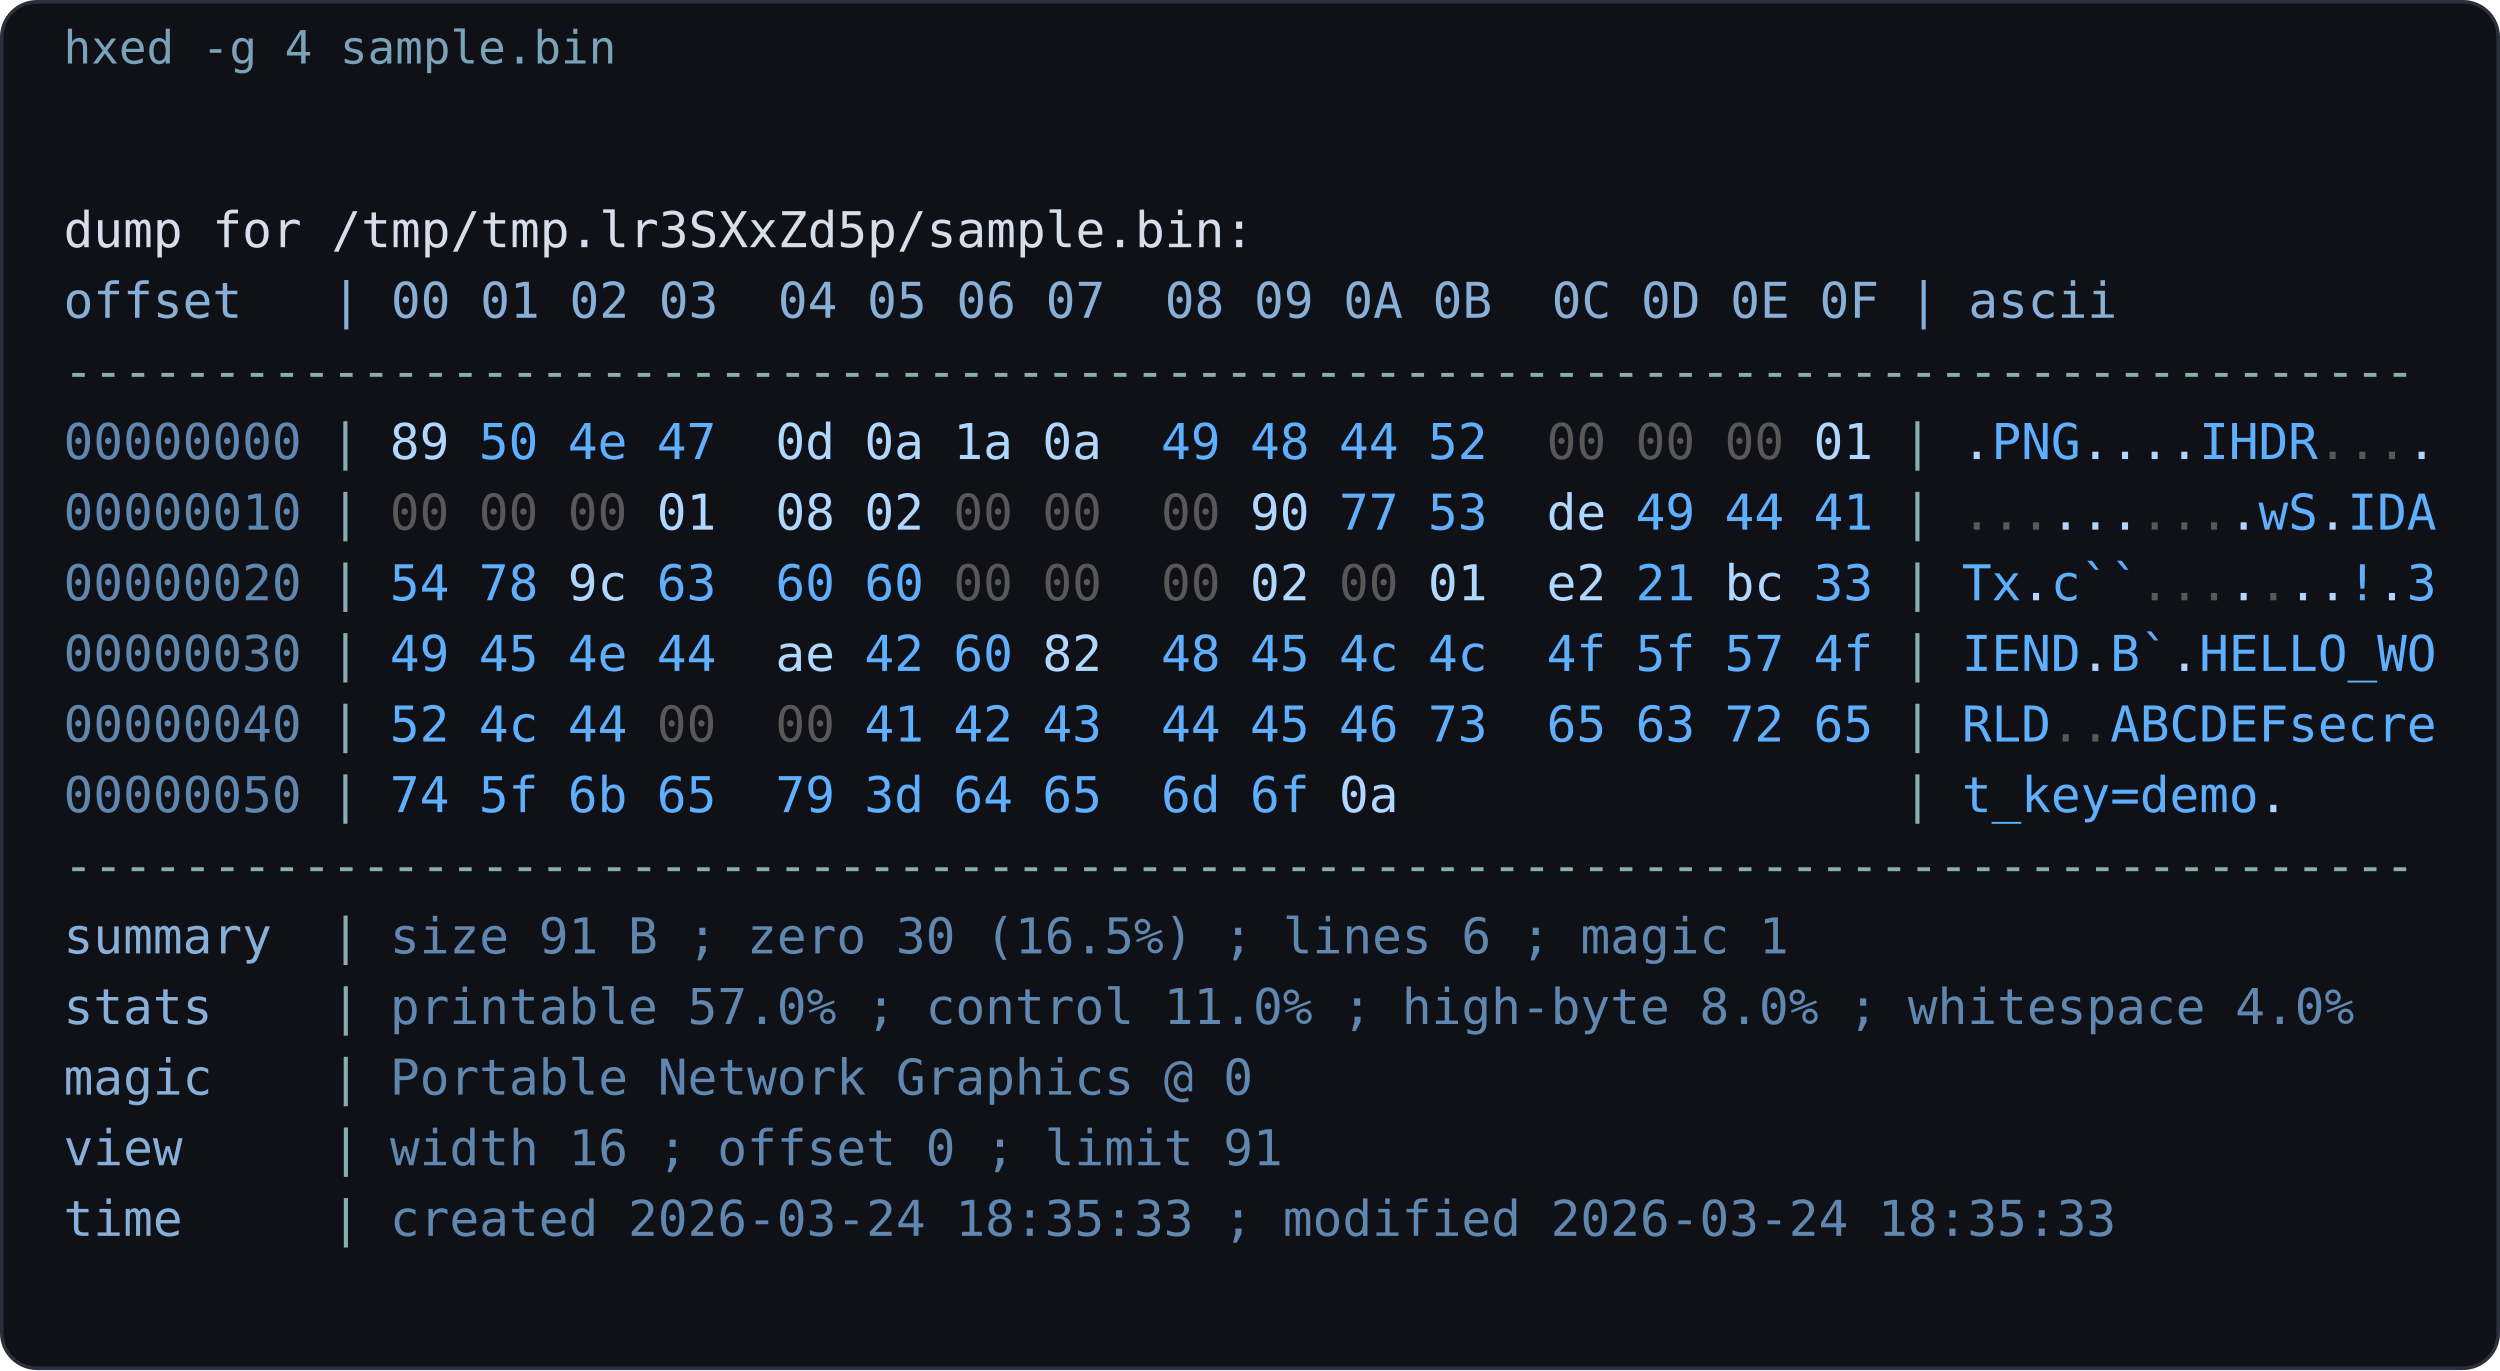
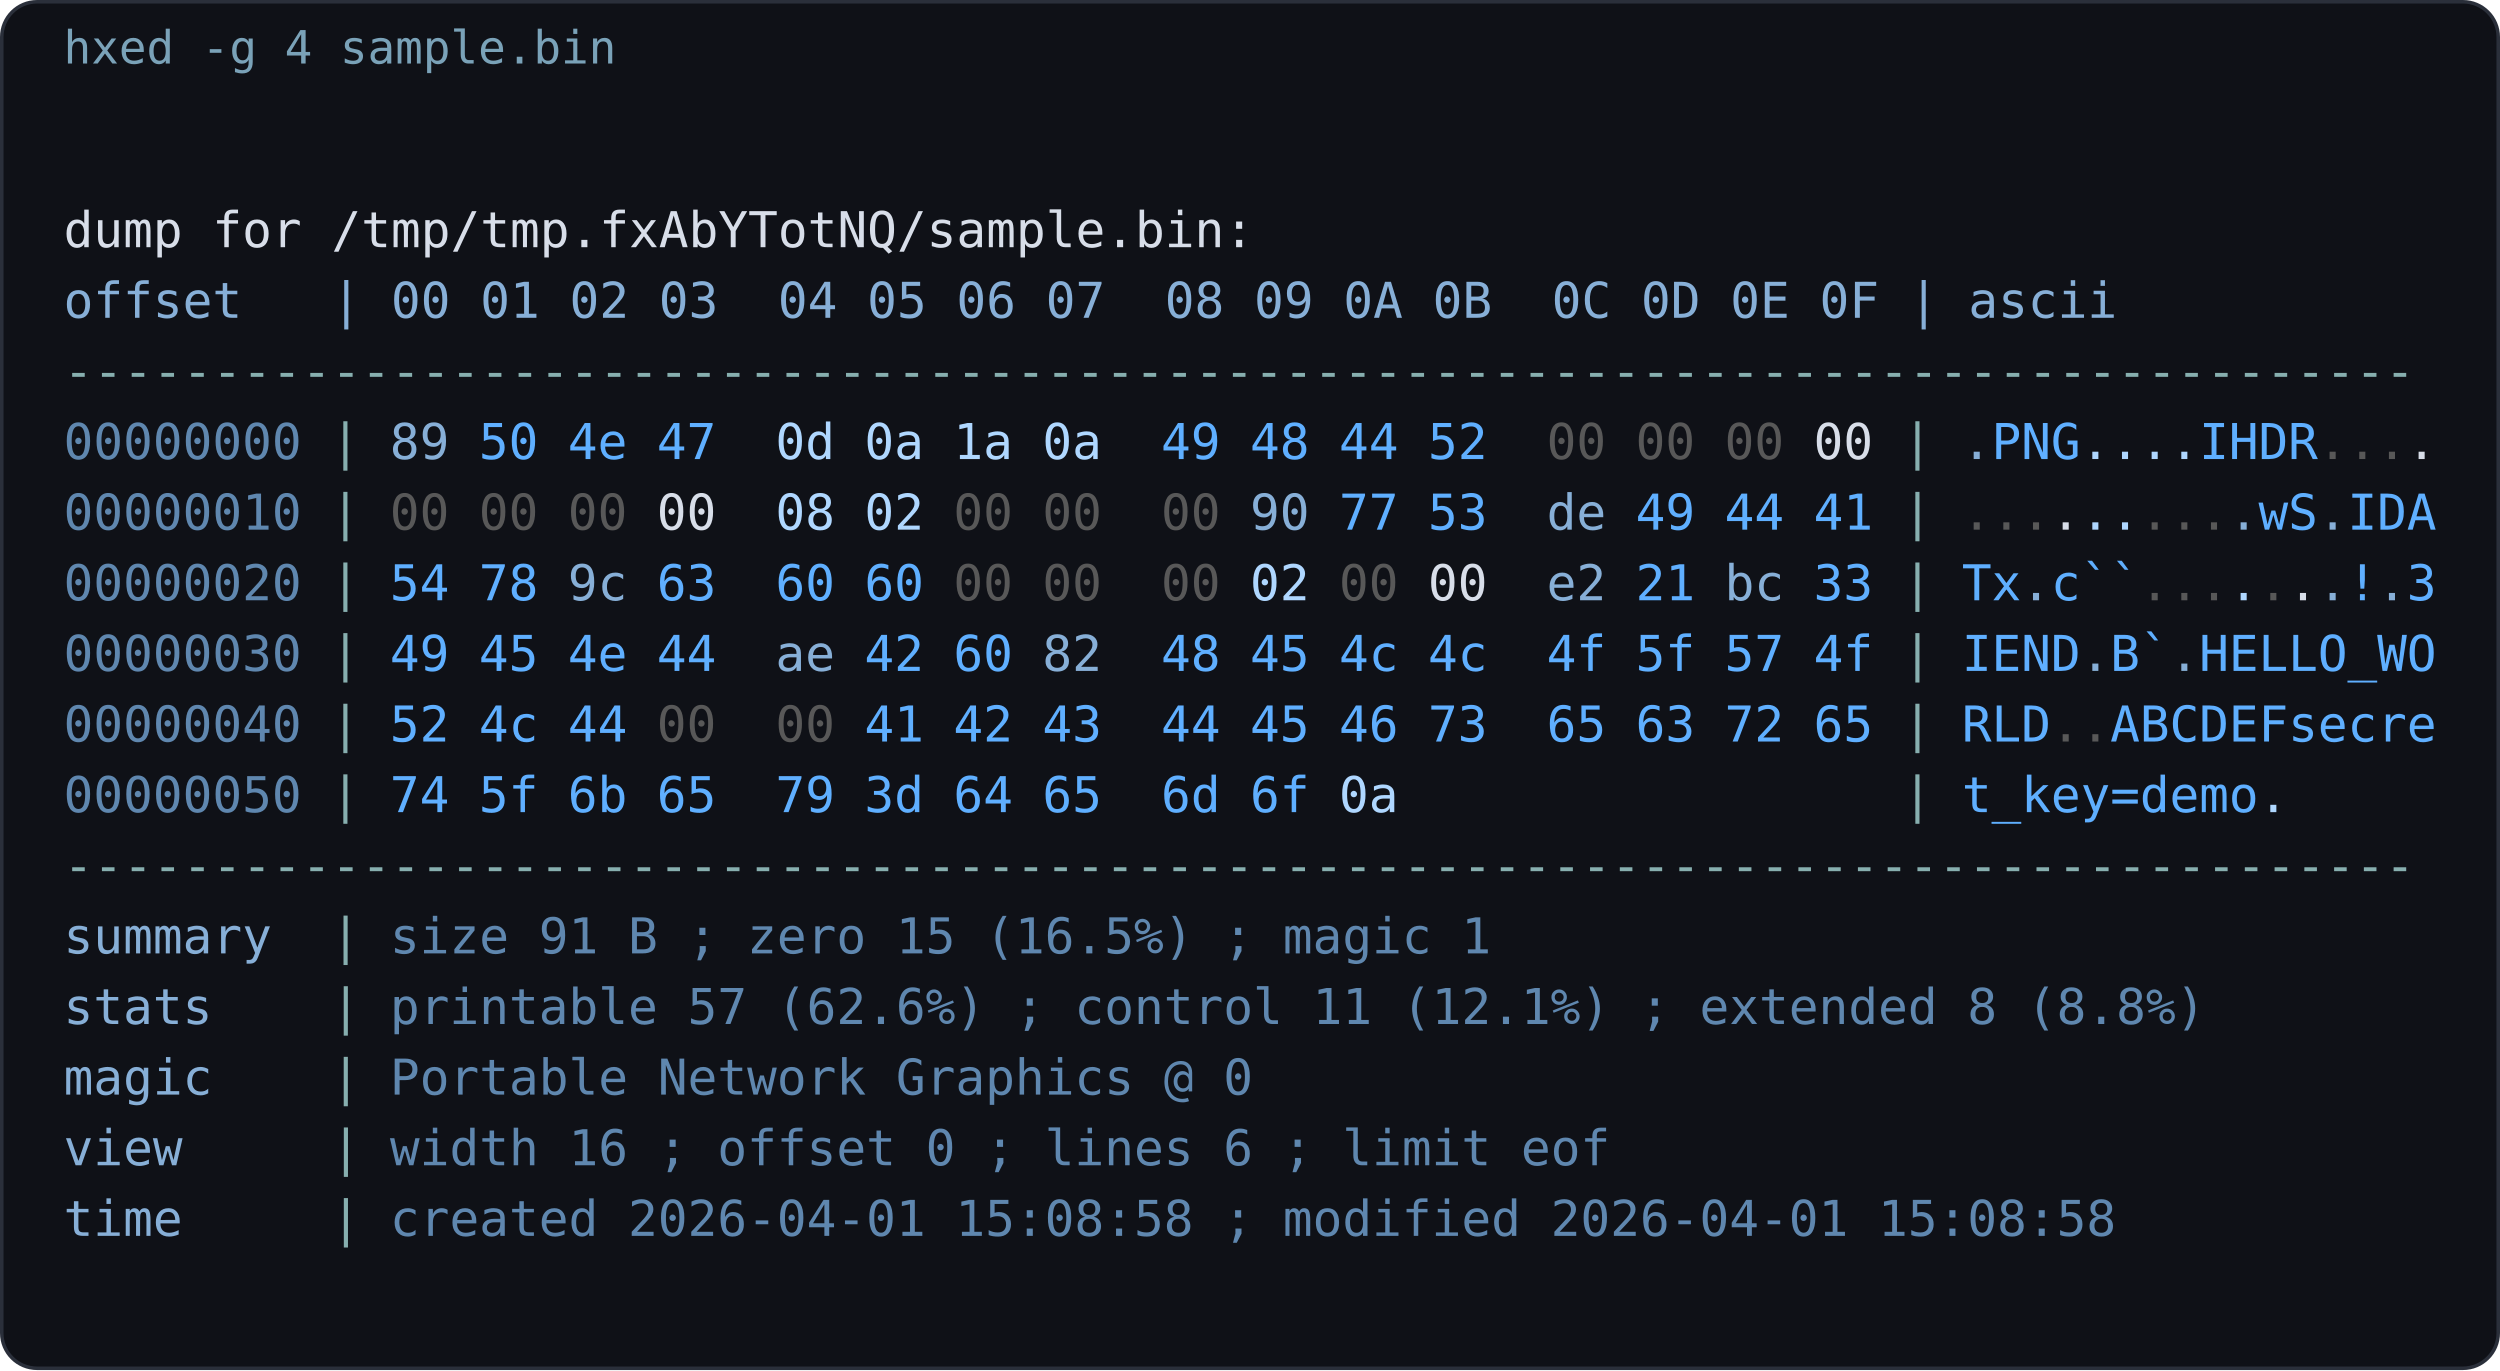
<svg xmlns="http://www.w3.org/2000/svg" viewBox="0 0 708 388" width="708" height="388" role="img" aria-label="hxed -g 4 sample.bin">
  <rect x="0.5" y="0.5" width="707" height="387" rx="10" fill="#0f1117" stroke="#2a2f3a" />
  <text x="18" y="18" fill="#7aa2b8" font-size="13" font-family="DejaVu Sans Mono, Consolas, monospace">hxed -g 4 sample.bin</text>
-   <text x="18.0" y="70" fill="#d8dee9" font-size="14" font-family="DejaVu Sans Mono, Consolas, monospace" xml:space="preserve">dump for /tmp/tmp.lr3SXxZd5p/sample.bin:</text>
+   <text x="18.0" y="70" fill="#d8dee9" font-size="14" font-family="DejaVu Sans Mono, Consolas, monospace" xml:space="preserve">dump for /tmp/tmp.fxAbYTotNQ/sample.bin:</text>
  <text x="18.0" y="90" fill="#87afd7" font-size="14" font-family="DejaVu Sans Mono, Consolas, monospace" xml:space="preserve">offset   | 00 01 02 03  04 05 06 07  08 09 0A 0B  0C 0D 0E 0F | ascii          </text>
  <text x="18.0" y="110" fill="#87afaf" font-size="14" font-family="DejaVu Sans Mono, Consolas, monospace" xml:space="preserve">-------------------------------------------------------------------------------</text>
  <text x="18.0" y="130" fill="#5f87af" font-size="14" font-family="DejaVu Sans Mono, Consolas, monospace" xml:space="preserve">00000000 </text>
  <text x="93.6" y="130" fill="#87afaf" font-size="14" font-family="DejaVu Sans Mono, Consolas, monospace" xml:space="preserve">| </text>
-   <text x="110.4" y="130" fill="#afd7ff" font-size="14" font-family="DejaVu Sans Mono, Consolas, monospace" xml:space="preserve">89 </text>
+   <text x="110.4" y="130" fill="#87afd7" font-size="14" font-family="DejaVu Sans Mono, Consolas, monospace" xml:space="preserve">89 </text>
  <text x="135.6" y="130" fill="#5fafff" font-size="14" font-family="DejaVu Sans Mono, Consolas, monospace" xml:space="preserve">50 </text>
  <text x="160.8" y="130" fill="#5fafff" font-size="14" font-family="DejaVu Sans Mono, Consolas, monospace" xml:space="preserve">4e </text>
  <text x="186.0" y="130" fill="#5fafff" font-size="14" font-family="DejaVu Sans Mono, Consolas, monospace" xml:space="preserve">47  </text>
  <text x="219.6" y="130" fill="#afd7ff" font-size="14" font-family="DejaVu Sans Mono, Consolas, monospace" xml:space="preserve">0d </text>
  <text x="244.8" y="130" fill="#afd7ff" font-size="14" font-family="DejaVu Sans Mono, Consolas, monospace" xml:space="preserve">0a </text>
  <text x="270.0" y="130" fill="#afd7ff" font-size="14" font-family="DejaVu Sans Mono, Consolas, monospace" xml:space="preserve">1a </text>
  <text x="295.2" y="130" fill="#afd7ff" font-size="14" font-family="DejaVu Sans Mono, Consolas, monospace" xml:space="preserve">0a  </text>
  <text x="328.8" y="130" fill="#5fafff" font-size="14" font-family="DejaVu Sans Mono, Consolas, monospace" xml:space="preserve">49 </text>
  <text x="354.0" y="130" fill="#5fafff" font-size="14" font-family="DejaVu Sans Mono, Consolas, monospace" xml:space="preserve">48 </text>
  <text x="379.2" y="130" fill="#5fafff" font-size="14" font-family="DejaVu Sans Mono, Consolas, monospace" xml:space="preserve">44 </text>
  <text x="404.4" y="130" fill="#5fafff" font-size="14" font-family="DejaVu Sans Mono, Consolas, monospace" xml:space="preserve">52  </text>
  <text x="438.0" y="130" fill="#585858" font-size="14" font-family="DejaVu Sans Mono, Consolas, monospace" xml:space="preserve">00 </text>
  <text x="463.2" y="130" fill="#585858" font-size="14" font-family="DejaVu Sans Mono, Consolas, monospace" xml:space="preserve">00 </text>
  <text x="488.4" y="130" fill="#585858" font-size="14" font-family="DejaVu Sans Mono, Consolas, monospace" xml:space="preserve">00 </text>
-   <text x="513.6" y="130" fill="#afd7ff" font-size="14" font-family="DejaVu Sans Mono, Consolas, monospace" xml:space="preserve">01 </text>
+   <text x="513.6" y="130" fill="#d8dee9" font-size="14" font-family="DejaVu Sans Mono, Consolas, monospace" xml:space="preserve">00 </text>
  <text x="538.8" y="130" fill="#87afaf" font-size="14" font-family="DejaVu Sans Mono, Consolas, monospace" xml:space="preserve">| </text>
-   <text x="555.6" y="130" fill="#afd7ff" font-size="14" font-family="DejaVu Sans Mono, Consolas, monospace" xml:space="preserve">.</text>
+   <text x="555.6" y="130" fill="#87afd7" font-size="14" font-family="DejaVu Sans Mono, Consolas, monospace" xml:space="preserve">.</text>
  <text x="564.0" y="130" fill="#5fafff" font-size="14" font-family="DejaVu Sans Mono, Consolas, monospace" xml:space="preserve">P</text>
  <text x="572.4" y="130" fill="#5fafff" font-size="14" font-family="DejaVu Sans Mono, Consolas, monospace" xml:space="preserve">N</text>
  <text x="580.8" y="130" fill="#5fafff" font-size="14" font-family="DejaVu Sans Mono, Consolas, monospace" xml:space="preserve">G</text>
  <text x="589.2" y="130" fill="#afd7ff" font-size="14" font-family="DejaVu Sans Mono, Consolas, monospace" xml:space="preserve">.</text>
  <text x="597.6" y="130" fill="#afd7ff" font-size="14" font-family="DejaVu Sans Mono, Consolas, monospace" xml:space="preserve">.</text>
  <text x="606.0" y="130" fill="#afd7ff" font-size="14" font-family="DejaVu Sans Mono, Consolas, monospace" xml:space="preserve">.</text>
  <text x="614.4" y="130" fill="#afd7ff" font-size="14" font-family="DejaVu Sans Mono, Consolas, monospace" xml:space="preserve">.</text>
  <text x="622.8" y="130" fill="#5fafff" font-size="14" font-family="DejaVu Sans Mono, Consolas, monospace" xml:space="preserve">I</text>
  <text x="631.2" y="130" fill="#5fafff" font-size="14" font-family="DejaVu Sans Mono, Consolas, monospace" xml:space="preserve">H</text>
  <text x="639.6" y="130" fill="#5fafff" font-size="14" font-family="DejaVu Sans Mono, Consolas, monospace" xml:space="preserve">D</text>
  <text x="648.0" y="130" fill="#5fafff" font-size="14" font-family="DejaVu Sans Mono, Consolas, monospace" xml:space="preserve">R</text>
  <text x="656.4" y="130" fill="#585858" font-size="14" font-family="DejaVu Sans Mono, Consolas, monospace" xml:space="preserve">.</text>
  <text x="664.8" y="130" fill="#585858" font-size="14" font-family="DejaVu Sans Mono, Consolas, monospace" xml:space="preserve">.</text>
  <text x="673.2" y="130" fill="#585858" font-size="14" font-family="DejaVu Sans Mono, Consolas, monospace" xml:space="preserve">.</text>
-   <text x="681.6" y="130" fill="#afd7ff" font-size="14" font-family="DejaVu Sans Mono, Consolas, monospace" xml:space="preserve">.</text>
+   <text x="681.6" y="130" fill="#d8dee9" font-size="14" font-family="DejaVu Sans Mono, Consolas, monospace" xml:space="preserve">.</text>
  <text x="18.0" y="150" fill="#5f87af" font-size="14" font-family="DejaVu Sans Mono, Consolas, monospace" xml:space="preserve">00000010 </text>
  <text x="93.6" y="150" fill="#87afaf" font-size="14" font-family="DejaVu Sans Mono, Consolas, monospace" xml:space="preserve">| </text>
  <text x="110.4" y="150" fill="#585858" font-size="14" font-family="DejaVu Sans Mono, Consolas, monospace" xml:space="preserve">00 </text>
  <text x="135.6" y="150" fill="#585858" font-size="14" font-family="DejaVu Sans Mono, Consolas, monospace" xml:space="preserve">00 </text>
  <text x="160.8" y="150" fill="#585858" font-size="14" font-family="DejaVu Sans Mono, Consolas, monospace" xml:space="preserve">00 </text>
-   <text x="186.0" y="150" fill="#afd7ff" font-size="14" font-family="DejaVu Sans Mono, Consolas, monospace" xml:space="preserve">01  </text>
+   <text x="186.0" y="150" fill="#d8dee9" font-size="14" font-family="DejaVu Sans Mono, Consolas, monospace" xml:space="preserve">00  </text>
  <text x="219.6" y="150" fill="#afd7ff" font-size="14" font-family="DejaVu Sans Mono, Consolas, monospace" xml:space="preserve">08 </text>
  <text x="244.8" y="150" fill="#afd7ff" font-size="14" font-family="DejaVu Sans Mono, Consolas, monospace" xml:space="preserve">02 </text>
  <text x="270.0" y="150" fill="#585858" font-size="14" font-family="DejaVu Sans Mono, Consolas, monospace" xml:space="preserve">00 </text>
  <text x="295.2" y="150" fill="#585858" font-size="14" font-family="DejaVu Sans Mono, Consolas, monospace" xml:space="preserve">00  </text>
  <text x="328.8" y="150" fill="#585858" font-size="14" font-family="DejaVu Sans Mono, Consolas, monospace" xml:space="preserve">00 </text>
-   <text x="354.0" y="150" fill="#afd7ff" font-size="14" font-family="DejaVu Sans Mono, Consolas, monospace" xml:space="preserve">90 </text>
+   <text x="354.0" y="150" fill="#87afd7" font-size="14" font-family="DejaVu Sans Mono, Consolas, monospace" xml:space="preserve">90 </text>
  <text x="379.2" y="150" fill="#5fafff" font-size="14" font-family="DejaVu Sans Mono, Consolas, monospace" xml:space="preserve">77 </text>
  <text x="404.4" y="150" fill="#5fafff" font-size="14" font-family="DejaVu Sans Mono, Consolas, monospace" xml:space="preserve">53  </text>
-   <text x="438.0" y="150" fill="#afd7ff" font-size="14" font-family="DejaVu Sans Mono, Consolas, monospace" xml:space="preserve">de </text>
+   <text x="438.0" y="150" fill="#87afd7" font-size="14" font-family="DejaVu Sans Mono, Consolas, monospace" xml:space="preserve">de </text>
  <text x="463.2" y="150" fill="#5fafff" font-size="14" font-family="DejaVu Sans Mono, Consolas, monospace" xml:space="preserve">49 </text>
  <text x="488.4" y="150" fill="#5fafff" font-size="14" font-family="DejaVu Sans Mono, Consolas, monospace" xml:space="preserve">44 </text>
  <text x="513.6" y="150" fill="#5fafff" font-size="14" font-family="DejaVu Sans Mono, Consolas, monospace" xml:space="preserve">41 </text>
  <text x="538.8" y="150" fill="#87afaf" font-size="14" font-family="DejaVu Sans Mono, Consolas, monospace" xml:space="preserve">| </text>
  <text x="555.6" y="150" fill="#585858" font-size="14" font-family="DejaVu Sans Mono, Consolas, monospace" xml:space="preserve">.</text>
  <text x="564.0" y="150" fill="#585858" font-size="14" font-family="DejaVu Sans Mono, Consolas, monospace" xml:space="preserve">.</text>
  <text x="572.4" y="150" fill="#585858" font-size="14" font-family="DejaVu Sans Mono, Consolas, monospace" xml:space="preserve">.</text>
-   <text x="580.8" y="150" fill="#afd7ff" font-size="14" font-family="DejaVu Sans Mono, Consolas, monospace" xml:space="preserve">.</text>
+   <text x="580.8" y="150" fill="#d8dee9" font-size="14" font-family="DejaVu Sans Mono, Consolas, monospace" xml:space="preserve">.</text>
  <text x="589.2" y="150" fill="#afd7ff" font-size="14" font-family="DejaVu Sans Mono, Consolas, monospace" xml:space="preserve">.</text>
  <text x="597.6" y="150" fill="#afd7ff" font-size="14" font-family="DejaVu Sans Mono, Consolas, monospace" xml:space="preserve">.</text>
  <text x="606.0" y="150" fill="#585858" font-size="14" font-family="DejaVu Sans Mono, Consolas, monospace" xml:space="preserve">.</text>
  <text x="614.4" y="150" fill="#585858" font-size="14" font-family="DejaVu Sans Mono, Consolas, monospace" xml:space="preserve">.</text>
  <text x="622.8" y="150" fill="#585858" font-size="14" font-family="DejaVu Sans Mono, Consolas, monospace" xml:space="preserve">.</text>
-   <text x="631.2" y="150" fill="#afd7ff" font-size="14" font-family="DejaVu Sans Mono, Consolas, monospace" xml:space="preserve">.</text>
+   <text x="631.2" y="150" fill="#87afd7" font-size="14" font-family="DejaVu Sans Mono, Consolas, monospace" xml:space="preserve">.</text>
  <text x="639.6" y="150" fill="#5fafff" font-size="14" font-family="DejaVu Sans Mono, Consolas, monospace" xml:space="preserve">w</text>
  <text x="648.0" y="150" fill="#5fafff" font-size="14" font-family="DejaVu Sans Mono, Consolas, monospace" xml:space="preserve">S</text>
-   <text x="656.4" y="150" fill="#afd7ff" font-size="14" font-family="DejaVu Sans Mono, Consolas, monospace" xml:space="preserve">.</text>
+   <text x="656.4" y="150" fill="#87afd7" font-size="14" font-family="DejaVu Sans Mono, Consolas, monospace" xml:space="preserve">.</text>
  <text x="664.8" y="150" fill="#5fafff" font-size="14" font-family="DejaVu Sans Mono, Consolas, monospace" xml:space="preserve">I</text>
  <text x="673.2" y="150" fill="#5fafff" font-size="14" font-family="DejaVu Sans Mono, Consolas, monospace" xml:space="preserve">D</text>
  <text x="681.6" y="150" fill="#5fafff" font-size="14" font-family="DejaVu Sans Mono, Consolas, monospace" xml:space="preserve">A</text>
  <text x="18.0" y="170" fill="#5f87af" font-size="14" font-family="DejaVu Sans Mono, Consolas, monospace" xml:space="preserve">00000020 </text>
  <text x="93.6" y="170" fill="#87afaf" font-size="14" font-family="DejaVu Sans Mono, Consolas, monospace" xml:space="preserve">| </text>
  <text x="110.4" y="170" fill="#5fafff" font-size="14" font-family="DejaVu Sans Mono, Consolas, monospace" xml:space="preserve">54 </text>
  <text x="135.6" y="170" fill="#5fafff" font-size="14" font-family="DejaVu Sans Mono, Consolas, monospace" xml:space="preserve">78 </text>
-   <text x="160.8" y="170" fill="#afd7ff" font-size="14" font-family="DejaVu Sans Mono, Consolas, monospace" xml:space="preserve">9c </text>
+   <text x="160.8" y="170" fill="#87afd7" font-size="14" font-family="DejaVu Sans Mono, Consolas, monospace" xml:space="preserve">9c </text>
  <text x="186.0" y="170" fill="#5fafff" font-size="14" font-family="DejaVu Sans Mono, Consolas, monospace" xml:space="preserve">63  </text>
  <text x="219.6" y="170" fill="#5fafff" font-size="14" font-family="DejaVu Sans Mono, Consolas, monospace" xml:space="preserve">60 </text>
  <text x="244.8" y="170" fill="#5fafff" font-size="14" font-family="DejaVu Sans Mono, Consolas, monospace" xml:space="preserve">60 </text>
  <text x="270.0" y="170" fill="#585858" font-size="14" font-family="DejaVu Sans Mono, Consolas, monospace" xml:space="preserve">00 </text>
  <text x="295.2" y="170" fill="#585858" font-size="14" font-family="DejaVu Sans Mono, Consolas, monospace" xml:space="preserve">00  </text>
  <text x="328.8" y="170" fill="#585858" font-size="14" font-family="DejaVu Sans Mono, Consolas, monospace" xml:space="preserve">00 </text>
  <text x="354.0" y="170" fill="#afd7ff" font-size="14" font-family="DejaVu Sans Mono, Consolas, monospace" xml:space="preserve">02 </text>
  <text x="379.2" y="170" fill="#585858" font-size="14" font-family="DejaVu Sans Mono, Consolas, monospace" xml:space="preserve">00 </text>
-   <text x="404.4" y="170" fill="#afd7ff" font-size="14" font-family="DejaVu Sans Mono, Consolas, monospace" xml:space="preserve">01  </text>
-   <text x="438.0" y="170" fill="#afd7ff" font-size="14" font-family="DejaVu Sans Mono, Consolas, monospace" xml:space="preserve">e2 </text>
+   <text x="404.4" y="170" fill="#d8dee9" font-size="14" font-family="DejaVu Sans Mono, Consolas, monospace" xml:space="preserve">00  </text>
+   <text x="438.0" y="170" fill="#87afd7" font-size="14" font-family="DejaVu Sans Mono, Consolas, monospace" xml:space="preserve">e2 </text>
  <text x="463.2" y="170" fill="#5fafff" font-size="14" font-family="DejaVu Sans Mono, Consolas, monospace" xml:space="preserve">21 </text>
-   <text x="488.4" y="170" fill="#afd7ff" font-size="14" font-family="DejaVu Sans Mono, Consolas, monospace" xml:space="preserve">bc </text>
+   <text x="488.4" y="170" fill="#87afd7" font-size="14" font-family="DejaVu Sans Mono, Consolas, monospace" xml:space="preserve">bc </text>
  <text x="513.6" y="170" fill="#5fafff" font-size="14" font-family="DejaVu Sans Mono, Consolas, monospace" xml:space="preserve">33 </text>
  <text x="538.8" y="170" fill="#87afaf" font-size="14" font-family="DejaVu Sans Mono, Consolas, monospace" xml:space="preserve">| </text>
  <text x="555.6" y="170" fill="#5fafff" font-size="14" font-family="DejaVu Sans Mono, Consolas, monospace" xml:space="preserve">T</text>
  <text x="564.0" y="170" fill="#5fafff" font-size="14" font-family="DejaVu Sans Mono, Consolas, monospace" xml:space="preserve">x</text>
-   <text x="572.4" y="170" fill="#afd7ff" font-size="14" font-family="DejaVu Sans Mono, Consolas, monospace" xml:space="preserve">.</text>
+   <text x="572.4" y="170" fill="#87afd7" font-size="14" font-family="DejaVu Sans Mono, Consolas, monospace" xml:space="preserve">.</text>
  <text x="580.8" y="170" fill="#5fafff" font-size="14" font-family="DejaVu Sans Mono, Consolas, monospace" xml:space="preserve">c</text>
  <text x="589.2" y="170" fill="#5fafff" font-size="14" font-family="DejaVu Sans Mono, Consolas, monospace" xml:space="preserve">`</text>
  <text x="597.6" y="170" fill="#5fafff" font-size="14" font-family="DejaVu Sans Mono, Consolas, monospace" xml:space="preserve">`</text>
  <text x="606.0" y="170" fill="#585858" font-size="14" font-family="DejaVu Sans Mono, Consolas, monospace" xml:space="preserve">.</text>
  <text x="614.4" y="170" fill="#585858" font-size="14" font-family="DejaVu Sans Mono, Consolas, monospace" xml:space="preserve">.</text>
  <text x="622.8" y="170" fill="#585858" font-size="14" font-family="DejaVu Sans Mono, Consolas, monospace" xml:space="preserve">.</text>
  <text x="631.2" y="170" fill="#afd7ff" font-size="14" font-family="DejaVu Sans Mono, Consolas, monospace" xml:space="preserve">.</text>
  <text x="639.6" y="170" fill="#585858" font-size="14" font-family="DejaVu Sans Mono, Consolas, monospace" xml:space="preserve">.</text>
-   <text x="648.0" y="170" fill="#afd7ff" font-size="14" font-family="DejaVu Sans Mono, Consolas, monospace" xml:space="preserve">.</text>
-   <text x="656.4" y="170" fill="#afd7ff" font-size="14" font-family="DejaVu Sans Mono, Consolas, monospace" xml:space="preserve">.</text>
+   <text x="648.0" y="170" fill="#d8dee9" font-size="14" font-family="DejaVu Sans Mono, Consolas, monospace" xml:space="preserve">.</text>
+   <text x="656.4" y="170" fill="#87afd7" font-size="14" font-family="DejaVu Sans Mono, Consolas, monospace" xml:space="preserve">.</text>
  <text x="664.8" y="170" fill="#5fafff" font-size="14" font-family="DejaVu Sans Mono, Consolas, monospace" xml:space="preserve">!</text>
-   <text x="673.2" y="170" fill="#afd7ff" font-size="14" font-family="DejaVu Sans Mono, Consolas, monospace" xml:space="preserve">.</text>
+   <text x="673.2" y="170" fill="#87afd7" font-size="14" font-family="DejaVu Sans Mono, Consolas, monospace" xml:space="preserve">.</text>
  <text x="681.6" y="170" fill="#5fafff" font-size="14" font-family="DejaVu Sans Mono, Consolas, monospace" xml:space="preserve">3</text>
  <text x="18.0" y="190" fill="#5f87af" font-size="14" font-family="DejaVu Sans Mono, Consolas, monospace" xml:space="preserve">00000030 </text>
  <text x="93.6" y="190" fill="#87afaf" font-size="14" font-family="DejaVu Sans Mono, Consolas, monospace" xml:space="preserve">| </text>
  <text x="110.4" y="190" fill="#5fafff" font-size="14" font-family="DejaVu Sans Mono, Consolas, monospace" xml:space="preserve">49 </text>
  <text x="135.6" y="190" fill="#5fafff" font-size="14" font-family="DejaVu Sans Mono, Consolas, monospace" xml:space="preserve">45 </text>
  <text x="160.8" y="190" fill="#5fafff" font-size="14" font-family="DejaVu Sans Mono, Consolas, monospace" xml:space="preserve">4e </text>
  <text x="186.0" y="190" fill="#5fafff" font-size="14" font-family="DejaVu Sans Mono, Consolas, monospace" xml:space="preserve">44  </text>
-   <text x="219.6" y="190" fill="#afd7ff" font-size="14" font-family="DejaVu Sans Mono, Consolas, monospace" xml:space="preserve">ae </text>
+   <text x="219.6" y="190" fill="#87afd7" font-size="14" font-family="DejaVu Sans Mono, Consolas, monospace" xml:space="preserve">ae </text>
  <text x="244.8" y="190" fill="#5fafff" font-size="14" font-family="DejaVu Sans Mono, Consolas, monospace" xml:space="preserve">42 </text>
  <text x="270.0" y="190" fill="#5fafff" font-size="14" font-family="DejaVu Sans Mono, Consolas, monospace" xml:space="preserve">60 </text>
-   <text x="295.2" y="190" fill="#afd7ff" font-size="14" font-family="DejaVu Sans Mono, Consolas, monospace" xml:space="preserve">82  </text>
+   <text x="295.2" y="190" fill="#87afd7" font-size="14" font-family="DejaVu Sans Mono, Consolas, monospace" xml:space="preserve">82  </text>
  <text x="328.8" y="190" fill="#5fafff" font-size="14" font-family="DejaVu Sans Mono, Consolas, monospace" xml:space="preserve">48 </text>
  <text x="354.0" y="190" fill="#5fafff" font-size="14" font-family="DejaVu Sans Mono, Consolas, monospace" xml:space="preserve">45 </text>
  <text x="379.2" y="190" fill="#5fafff" font-size="14" font-family="DejaVu Sans Mono, Consolas, monospace" xml:space="preserve">4c </text>
  <text x="404.4" y="190" fill="#5fafff" font-size="14" font-family="DejaVu Sans Mono, Consolas, monospace" xml:space="preserve">4c  </text>
  <text x="438.0" y="190" fill="#5fafff" font-size="14" font-family="DejaVu Sans Mono, Consolas, monospace" xml:space="preserve">4f </text>
  <text x="463.2" y="190" fill="#5fafff" font-size="14" font-family="DejaVu Sans Mono, Consolas, monospace" xml:space="preserve">5f </text>
  <text x="488.4" y="190" fill="#5fafff" font-size="14" font-family="DejaVu Sans Mono, Consolas, monospace" xml:space="preserve">57 </text>
  <text x="513.6" y="190" fill="#5fafff" font-size="14" font-family="DejaVu Sans Mono, Consolas, monospace" xml:space="preserve">4f </text>
  <text x="538.8" y="190" fill="#87afaf" font-size="14" font-family="DejaVu Sans Mono, Consolas, monospace" xml:space="preserve">| </text>
  <text x="555.6" y="190" fill="#5fafff" font-size="14" font-family="DejaVu Sans Mono, Consolas, monospace" xml:space="preserve">I</text>
  <text x="564.0" y="190" fill="#5fafff" font-size="14" font-family="DejaVu Sans Mono, Consolas, monospace" xml:space="preserve">E</text>
  <text x="572.4" y="190" fill="#5fafff" font-size="14" font-family="DejaVu Sans Mono, Consolas, monospace" xml:space="preserve">N</text>
  <text x="580.8" y="190" fill="#5fafff" font-size="14" font-family="DejaVu Sans Mono, Consolas, monospace" xml:space="preserve">D</text>
-   <text x="589.2" y="190" fill="#afd7ff" font-size="14" font-family="DejaVu Sans Mono, Consolas, monospace" xml:space="preserve">.</text>
+   <text x="589.2" y="190" fill="#87afd7" font-size="14" font-family="DejaVu Sans Mono, Consolas, monospace" xml:space="preserve">.</text>
  <text x="597.6" y="190" fill="#5fafff" font-size="14" font-family="DejaVu Sans Mono, Consolas, monospace" xml:space="preserve">B</text>
  <text x="606.0" y="190" fill="#5fafff" font-size="14" font-family="DejaVu Sans Mono, Consolas, monospace" xml:space="preserve">`</text>
-   <text x="614.4" y="190" fill="#afd7ff" font-size="14" font-family="DejaVu Sans Mono, Consolas, monospace" xml:space="preserve">.</text>
+   <text x="614.4" y="190" fill="#87afd7" font-size="14" font-family="DejaVu Sans Mono, Consolas, monospace" xml:space="preserve">.</text>
  <text x="622.8" y="190" fill="#5fafff" font-size="14" font-family="DejaVu Sans Mono, Consolas, monospace" xml:space="preserve">H</text>
  <text x="631.2" y="190" fill="#5fafff" font-size="14" font-family="DejaVu Sans Mono, Consolas, monospace" xml:space="preserve">E</text>
  <text x="639.6" y="190" fill="#5fafff" font-size="14" font-family="DejaVu Sans Mono, Consolas, monospace" xml:space="preserve">L</text>
  <text x="648.0" y="190" fill="#5fafff" font-size="14" font-family="DejaVu Sans Mono, Consolas, monospace" xml:space="preserve">L</text>
  <text x="656.4" y="190" fill="#5fafff" font-size="14" font-family="DejaVu Sans Mono, Consolas, monospace" xml:space="preserve">O</text>
  <text x="664.8" y="190" fill="#5fafff" font-size="14" font-family="DejaVu Sans Mono, Consolas, monospace" xml:space="preserve">_</text>
  <text x="673.2" y="190" fill="#5fafff" font-size="14" font-family="DejaVu Sans Mono, Consolas, monospace" xml:space="preserve">W</text>
  <text x="681.6" y="190" fill="#5fafff" font-size="14" font-family="DejaVu Sans Mono, Consolas, monospace" xml:space="preserve">O</text>
  <text x="18.0" y="210" fill="#5f87af" font-size="14" font-family="DejaVu Sans Mono, Consolas, monospace" xml:space="preserve">00000040 </text>
  <text x="93.6" y="210" fill="#87afaf" font-size="14" font-family="DejaVu Sans Mono, Consolas, monospace" xml:space="preserve">| </text>
  <text x="110.4" y="210" fill="#5fafff" font-size="14" font-family="DejaVu Sans Mono, Consolas, monospace" xml:space="preserve">52 </text>
  <text x="135.6" y="210" fill="#5fafff" font-size="14" font-family="DejaVu Sans Mono, Consolas, monospace" xml:space="preserve">4c </text>
  <text x="160.8" y="210" fill="#5fafff" font-size="14" font-family="DejaVu Sans Mono, Consolas, monospace" xml:space="preserve">44 </text>
  <text x="186.0" y="210" fill="#585858" font-size="14" font-family="DejaVu Sans Mono, Consolas, monospace" xml:space="preserve">00  </text>
  <text x="219.6" y="210" fill="#585858" font-size="14" font-family="DejaVu Sans Mono, Consolas, monospace" xml:space="preserve">00 </text>
  <text x="244.8" y="210" fill="#5fafff" font-size="14" font-family="DejaVu Sans Mono, Consolas, monospace" xml:space="preserve">41 </text>
  <text x="270.0" y="210" fill="#5fafff" font-size="14" font-family="DejaVu Sans Mono, Consolas, monospace" xml:space="preserve">42 </text>
  <text x="295.2" y="210" fill="#5fafff" font-size="14" font-family="DejaVu Sans Mono, Consolas, monospace" xml:space="preserve">43  </text>
  <text x="328.8" y="210" fill="#5fafff" font-size="14" font-family="DejaVu Sans Mono, Consolas, monospace" xml:space="preserve">44 </text>
  <text x="354.0" y="210" fill="#5fafff" font-size="14" font-family="DejaVu Sans Mono, Consolas, monospace" xml:space="preserve">45 </text>
  <text x="379.2" y="210" fill="#5fafff" font-size="14" font-family="DejaVu Sans Mono, Consolas, monospace" xml:space="preserve">46 </text>
  <text x="404.4" y="210" fill="#5fafff" font-size="14" font-family="DejaVu Sans Mono, Consolas, monospace" xml:space="preserve">73  </text>
  <text x="438.0" y="210" fill="#5fafff" font-size="14" font-family="DejaVu Sans Mono, Consolas, monospace" xml:space="preserve">65 </text>
  <text x="463.2" y="210" fill="#5fafff" font-size="14" font-family="DejaVu Sans Mono, Consolas, monospace" xml:space="preserve">63 </text>
  <text x="488.4" y="210" fill="#5fafff" font-size="14" font-family="DejaVu Sans Mono, Consolas, monospace" xml:space="preserve">72 </text>
  <text x="513.6" y="210" fill="#5fafff" font-size="14" font-family="DejaVu Sans Mono, Consolas, monospace" xml:space="preserve">65 </text>
  <text x="538.8" y="210" fill="#87afaf" font-size="14" font-family="DejaVu Sans Mono, Consolas, monospace" xml:space="preserve">| </text>
  <text x="555.6" y="210" fill="#5fafff" font-size="14" font-family="DejaVu Sans Mono, Consolas, monospace" xml:space="preserve">R</text>
  <text x="564.0" y="210" fill="#5fafff" font-size="14" font-family="DejaVu Sans Mono, Consolas, monospace" xml:space="preserve">L</text>
  <text x="572.4" y="210" fill="#5fafff" font-size="14" font-family="DejaVu Sans Mono, Consolas, monospace" xml:space="preserve">D</text>
  <text x="580.8" y="210" fill="#585858" font-size="14" font-family="DejaVu Sans Mono, Consolas, monospace" xml:space="preserve">.</text>
  <text x="589.2" y="210" fill="#585858" font-size="14" font-family="DejaVu Sans Mono, Consolas, monospace" xml:space="preserve">.</text>
  <text x="597.6" y="210" fill="#5fafff" font-size="14" font-family="DejaVu Sans Mono, Consolas, monospace" xml:space="preserve">A</text>
  <text x="606.0" y="210" fill="#5fafff" font-size="14" font-family="DejaVu Sans Mono, Consolas, monospace" xml:space="preserve">B</text>
  <text x="614.4" y="210" fill="#5fafff" font-size="14" font-family="DejaVu Sans Mono, Consolas, monospace" xml:space="preserve">C</text>
  <text x="622.8" y="210" fill="#5fafff" font-size="14" font-family="DejaVu Sans Mono, Consolas, monospace" xml:space="preserve">D</text>
  <text x="631.2" y="210" fill="#5fafff" font-size="14" font-family="DejaVu Sans Mono, Consolas, monospace" xml:space="preserve">E</text>
  <text x="639.6" y="210" fill="#5fafff" font-size="14" font-family="DejaVu Sans Mono, Consolas, monospace" xml:space="preserve">F</text>
  <text x="648.0" y="210" fill="#5fafff" font-size="14" font-family="DejaVu Sans Mono, Consolas, monospace" xml:space="preserve">s</text>
  <text x="656.4" y="210" fill="#5fafff" font-size="14" font-family="DejaVu Sans Mono, Consolas, monospace" xml:space="preserve">e</text>
  <text x="664.8" y="210" fill="#5fafff" font-size="14" font-family="DejaVu Sans Mono, Consolas, monospace" xml:space="preserve">c</text>
  <text x="673.2" y="210" fill="#5fafff" font-size="14" font-family="DejaVu Sans Mono, Consolas, monospace" xml:space="preserve">r</text>
  <text x="681.6" y="210" fill="#5fafff" font-size="14" font-family="DejaVu Sans Mono, Consolas, monospace" xml:space="preserve">e</text>
  <text x="18.0" y="230" fill="#5f87af" font-size="14" font-family="DejaVu Sans Mono, Consolas, monospace" xml:space="preserve">00000050 </text>
  <text x="93.6" y="230" fill="#87afaf" font-size="14" font-family="DejaVu Sans Mono, Consolas, monospace" xml:space="preserve">| </text>
  <text x="110.4" y="230" fill="#5fafff" font-size="14" font-family="DejaVu Sans Mono, Consolas, monospace" xml:space="preserve">74 </text>
  <text x="135.6" y="230" fill="#5fafff" font-size="14" font-family="DejaVu Sans Mono, Consolas, monospace" xml:space="preserve">5f </text>
  <text x="160.8" y="230" fill="#5fafff" font-size="14" font-family="DejaVu Sans Mono, Consolas, monospace" xml:space="preserve">6b </text>
  <text x="186.0" y="230" fill="#5fafff" font-size="14" font-family="DejaVu Sans Mono, Consolas, monospace" xml:space="preserve">65  </text>
  <text x="219.6" y="230" fill="#5fafff" font-size="14" font-family="DejaVu Sans Mono, Consolas, monospace" xml:space="preserve">79 </text>
  <text x="244.8" y="230" fill="#5fafff" font-size="14" font-family="DejaVu Sans Mono, Consolas, monospace" xml:space="preserve">3d </text>
  <text x="270.0" y="230" fill="#5fafff" font-size="14" font-family="DejaVu Sans Mono, Consolas, monospace" xml:space="preserve">64 </text>
  <text x="295.2" y="230" fill="#5fafff" font-size="14" font-family="DejaVu Sans Mono, Consolas, monospace" xml:space="preserve">65  </text>
  <text x="328.8" y="230" fill="#5fafff" font-size="14" font-family="DejaVu Sans Mono, Consolas, monospace" xml:space="preserve">6d </text>
  <text x="354.0" y="230" fill="#5fafff" font-size="14" font-family="DejaVu Sans Mono, Consolas, monospace" xml:space="preserve">6f </text>
  <text x="379.2" y="230" fill="#afd7ff" font-size="14" font-family="DejaVu Sans Mono, Consolas, monospace" xml:space="preserve">0a                 </text>
  <text x="538.8" y="230" fill="#87afaf" font-size="14" font-family="DejaVu Sans Mono, Consolas, monospace" xml:space="preserve">| </text>
  <text x="555.6" y="230" fill="#5fafff" font-size="14" font-family="DejaVu Sans Mono, Consolas, monospace" xml:space="preserve">t</text>
  <text x="564.0" y="230" fill="#5fafff" font-size="14" font-family="DejaVu Sans Mono, Consolas, monospace" xml:space="preserve">_</text>
  <text x="572.4" y="230" fill="#5fafff" font-size="14" font-family="DejaVu Sans Mono, Consolas, monospace" xml:space="preserve">k</text>
  <text x="580.8" y="230" fill="#5fafff" font-size="14" font-family="DejaVu Sans Mono, Consolas, monospace" xml:space="preserve">e</text>
  <text x="589.2" y="230" fill="#5fafff" font-size="14" font-family="DejaVu Sans Mono, Consolas, monospace" xml:space="preserve">y</text>
  <text x="597.6" y="230" fill="#5fafff" font-size="14" font-family="DejaVu Sans Mono, Consolas, monospace" xml:space="preserve">=</text>
  <text x="606.0" y="230" fill="#5fafff" font-size="14" font-family="DejaVu Sans Mono, Consolas, monospace" xml:space="preserve">d</text>
  <text x="614.4" y="230" fill="#5fafff" font-size="14" font-family="DejaVu Sans Mono, Consolas, monospace" xml:space="preserve">e</text>
  <text x="622.8" y="230" fill="#5fafff" font-size="14" font-family="DejaVu Sans Mono, Consolas, monospace" xml:space="preserve">m</text>
  <text x="631.2" y="230" fill="#5fafff" font-size="14" font-family="DejaVu Sans Mono, Consolas, monospace" xml:space="preserve">o</text>
  <text x="639.6" y="230" fill="#afd7ff" font-size="14" font-family="DejaVu Sans Mono, Consolas, monospace" xml:space="preserve">.</text>
  <text x="18.0" y="250" fill="#87afaf" font-size="14" font-family="DejaVu Sans Mono, Consolas, monospace" xml:space="preserve">-------------------------------------------------------------------------------</text>
  <text x="18.0" y="270" fill="#87afd7" font-size="14" font-family="DejaVu Sans Mono, Consolas, monospace" xml:space="preserve">summary</text>
  <text x="76.8" y="270" fill="#87afaf" font-size="14" font-family="DejaVu Sans Mono, Consolas, monospace" xml:space="preserve">  |</text>
-   <text x="102.0" y="270" fill="#5f87af" font-size="14" font-family="DejaVu Sans Mono, Consolas, monospace" xml:space="preserve"> size 91 B ; zero 30 (16.5%) ; lines 6 ; magic 1</text>
+   <text x="102.0" y="270" fill="#5f87af" font-size="14" font-family="DejaVu Sans Mono, Consolas, monospace" xml:space="preserve"> size 91 B ; zero 15 (16.5%) ; magic 1</text>
  <text x="18.0" y="290" fill="#87afd7" font-size="14" font-family="DejaVu Sans Mono, Consolas, monospace" xml:space="preserve">stats</text>
  <text x="60.0" y="290" fill="#87afaf" font-size="14" font-family="DejaVu Sans Mono, Consolas, monospace" xml:space="preserve">    |</text>
-   <text x="102.0" y="290" fill="#5f87af" font-size="14" font-family="DejaVu Sans Mono, Consolas, monospace" xml:space="preserve"> printable 57.0% ; control 11.0% ; high-byte 8.0% ; whitespace 4.0%</text>
+   <text x="102.0" y="290" fill="#5f87af" font-size="14" font-family="DejaVu Sans Mono, Consolas, monospace" xml:space="preserve"> printable 57 (62.6%) ; control 11 (12.1%) ; extended 8 (8.8%)</text>
  <text x="18.0" y="310" fill="#87afd7" font-size="14" font-family="DejaVu Sans Mono, Consolas, monospace" xml:space="preserve">magic</text>
  <text x="60.0" y="310" fill="#87afaf" font-size="14" font-family="DejaVu Sans Mono, Consolas, monospace" xml:space="preserve">    |</text>
  <text x="102.0" y="310" fill="#5f87af" font-size="14" font-family="DejaVu Sans Mono, Consolas, monospace" xml:space="preserve"> Portable Network Graphics @ 0</text>
  <text x="18.0" y="330" fill="#87afd7" font-size="14" font-family="DejaVu Sans Mono, Consolas, monospace" xml:space="preserve">view</text>
  <text x="51.6" y="330" fill="#87afaf" font-size="14" font-family="DejaVu Sans Mono, Consolas, monospace" xml:space="preserve">     |</text>
-   <text x="102.0" y="330" fill="#5f87af" font-size="14" font-family="DejaVu Sans Mono, Consolas, monospace" xml:space="preserve"> width 16 ; offset 0 ; limit 91</text>
+   <text x="102.0" y="330" fill="#5f87af" font-size="14" font-family="DejaVu Sans Mono, Consolas, monospace" xml:space="preserve"> width 16 ; offset 0 ; lines 6 ; limit eof</text>
  <text x="18.0" y="350" fill="#87afd7" font-size="14" font-family="DejaVu Sans Mono, Consolas, monospace" xml:space="preserve">time</text>
  <text x="51.6" y="350" fill="#87afaf" font-size="14" font-family="DejaVu Sans Mono, Consolas, monospace" xml:space="preserve">     |</text>
-   <text x="102.0" y="350" fill="#5f87af" font-size="14" font-family="DejaVu Sans Mono, Consolas, monospace" xml:space="preserve"> created 2026-03-24 18:35:33 ; modified 2026-03-24 18:35:33</text>
+   <text x="102.0" y="350" fill="#5f87af" font-size="14" font-family="DejaVu Sans Mono, Consolas, monospace" xml:space="preserve"> created 2026-04-01 15:08:58 ; modified 2026-04-01 15:08:58</text>
</svg>
